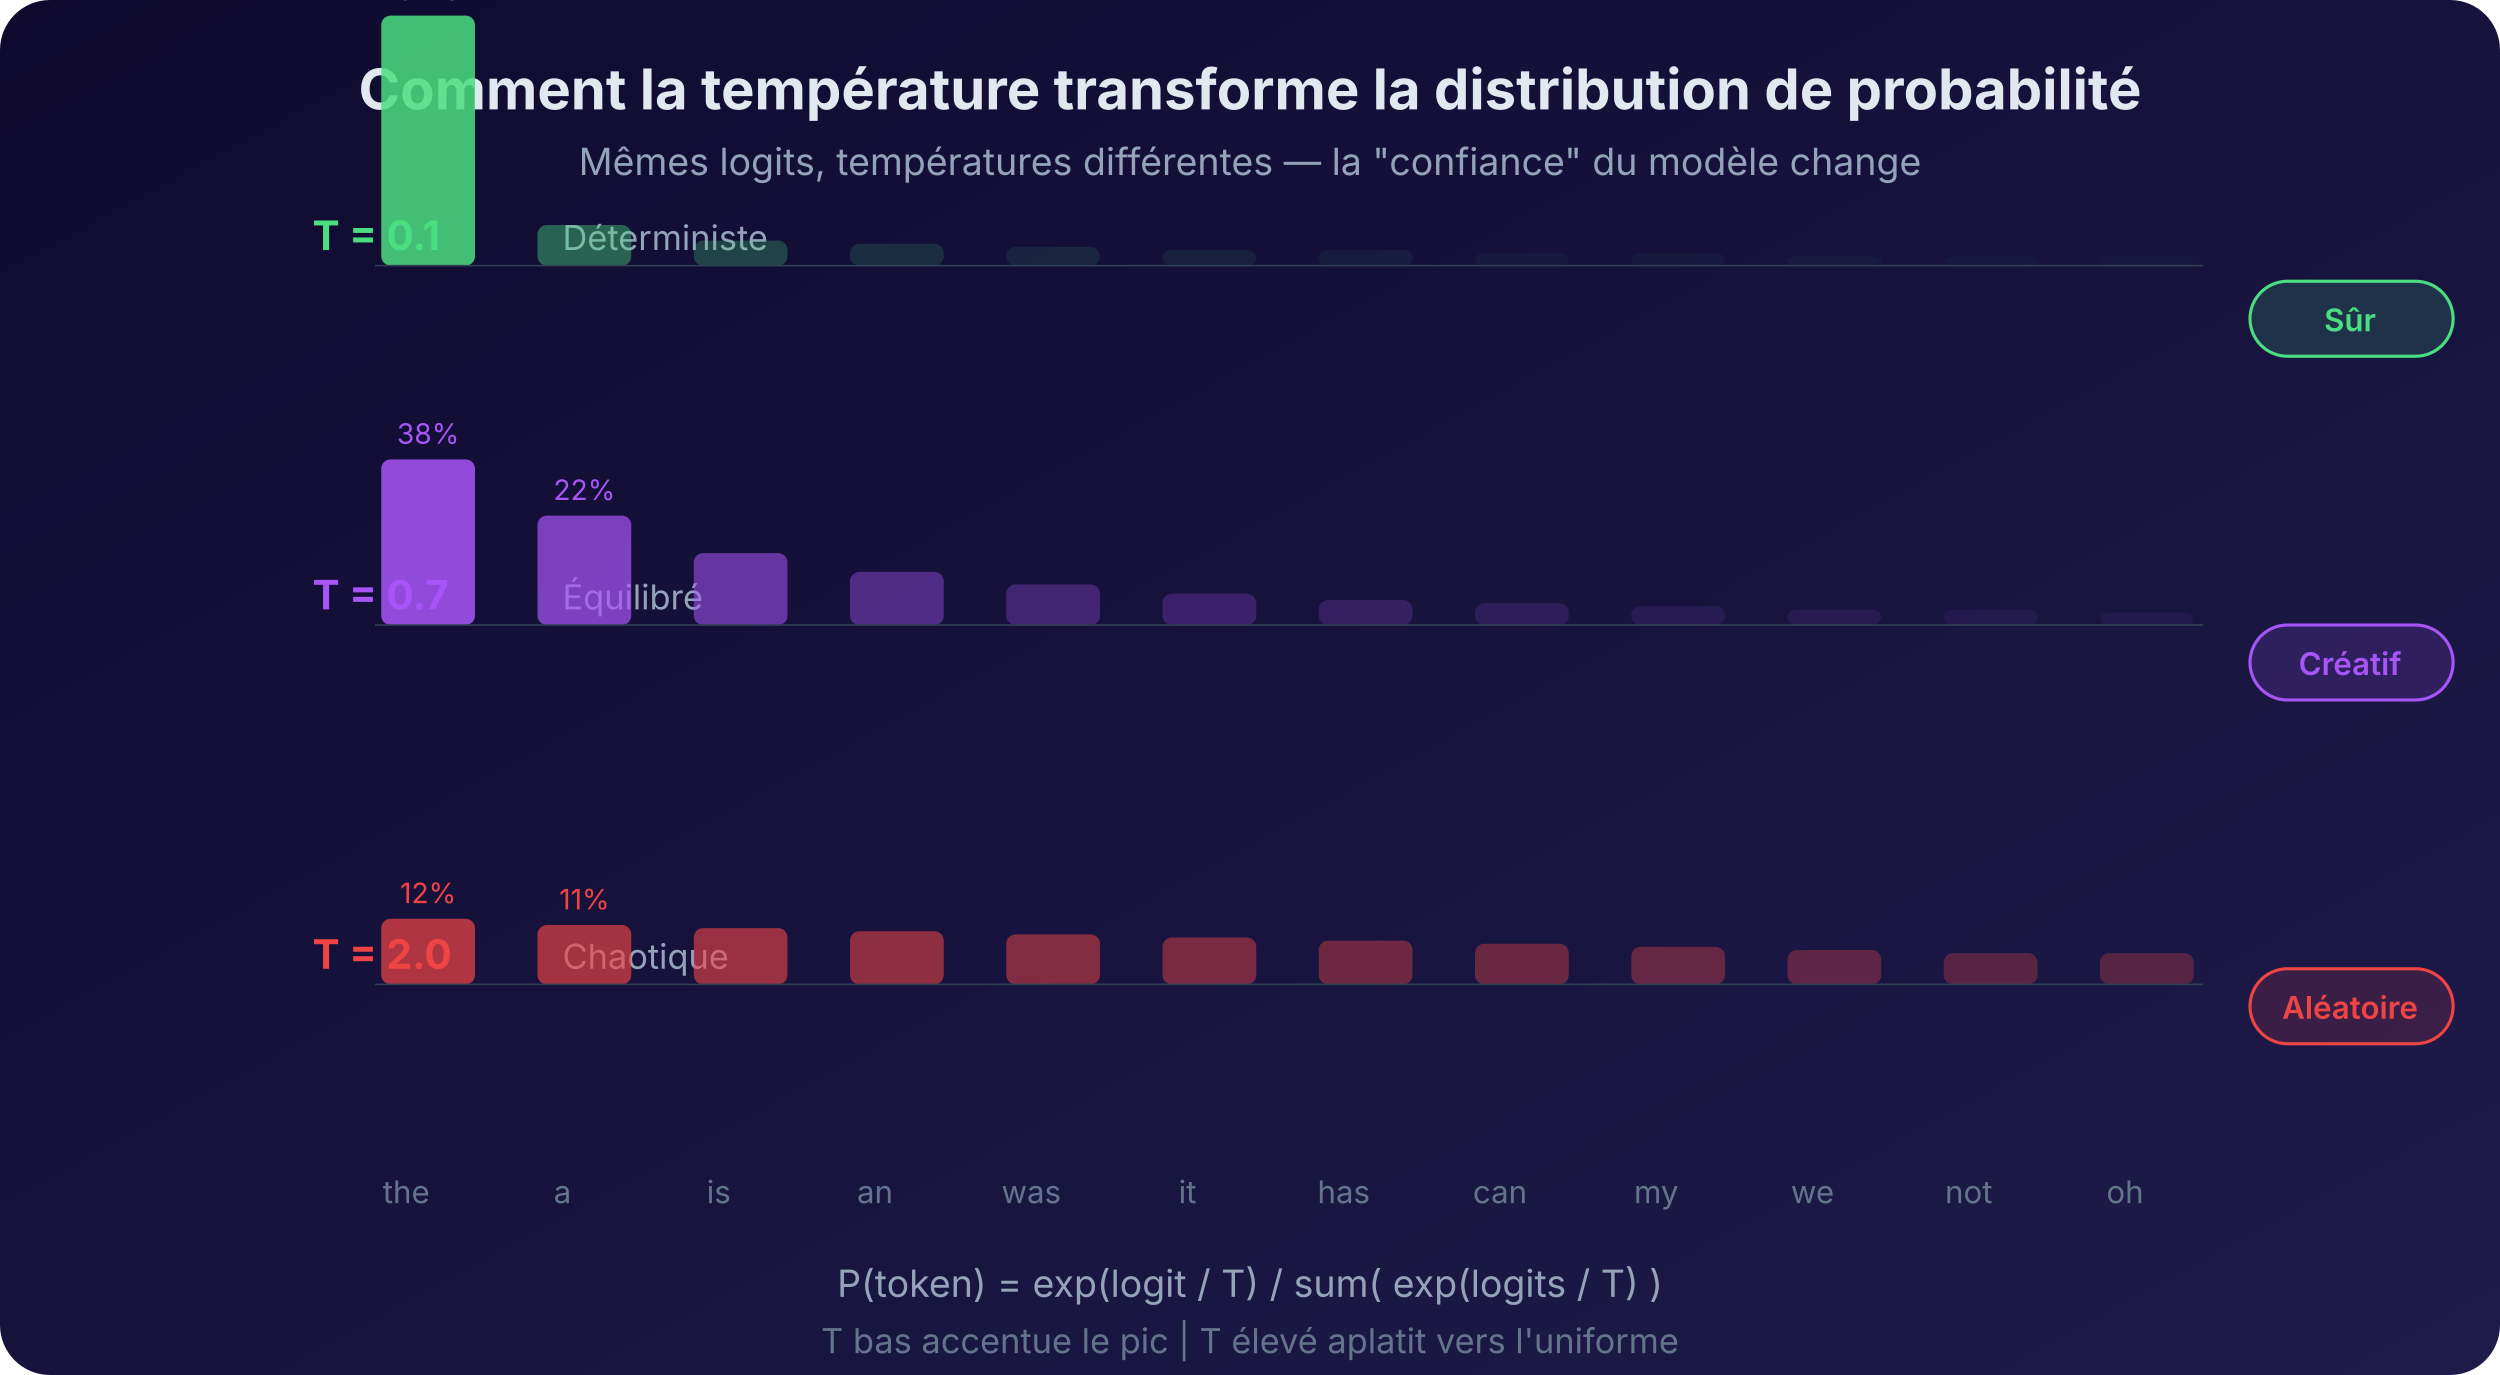
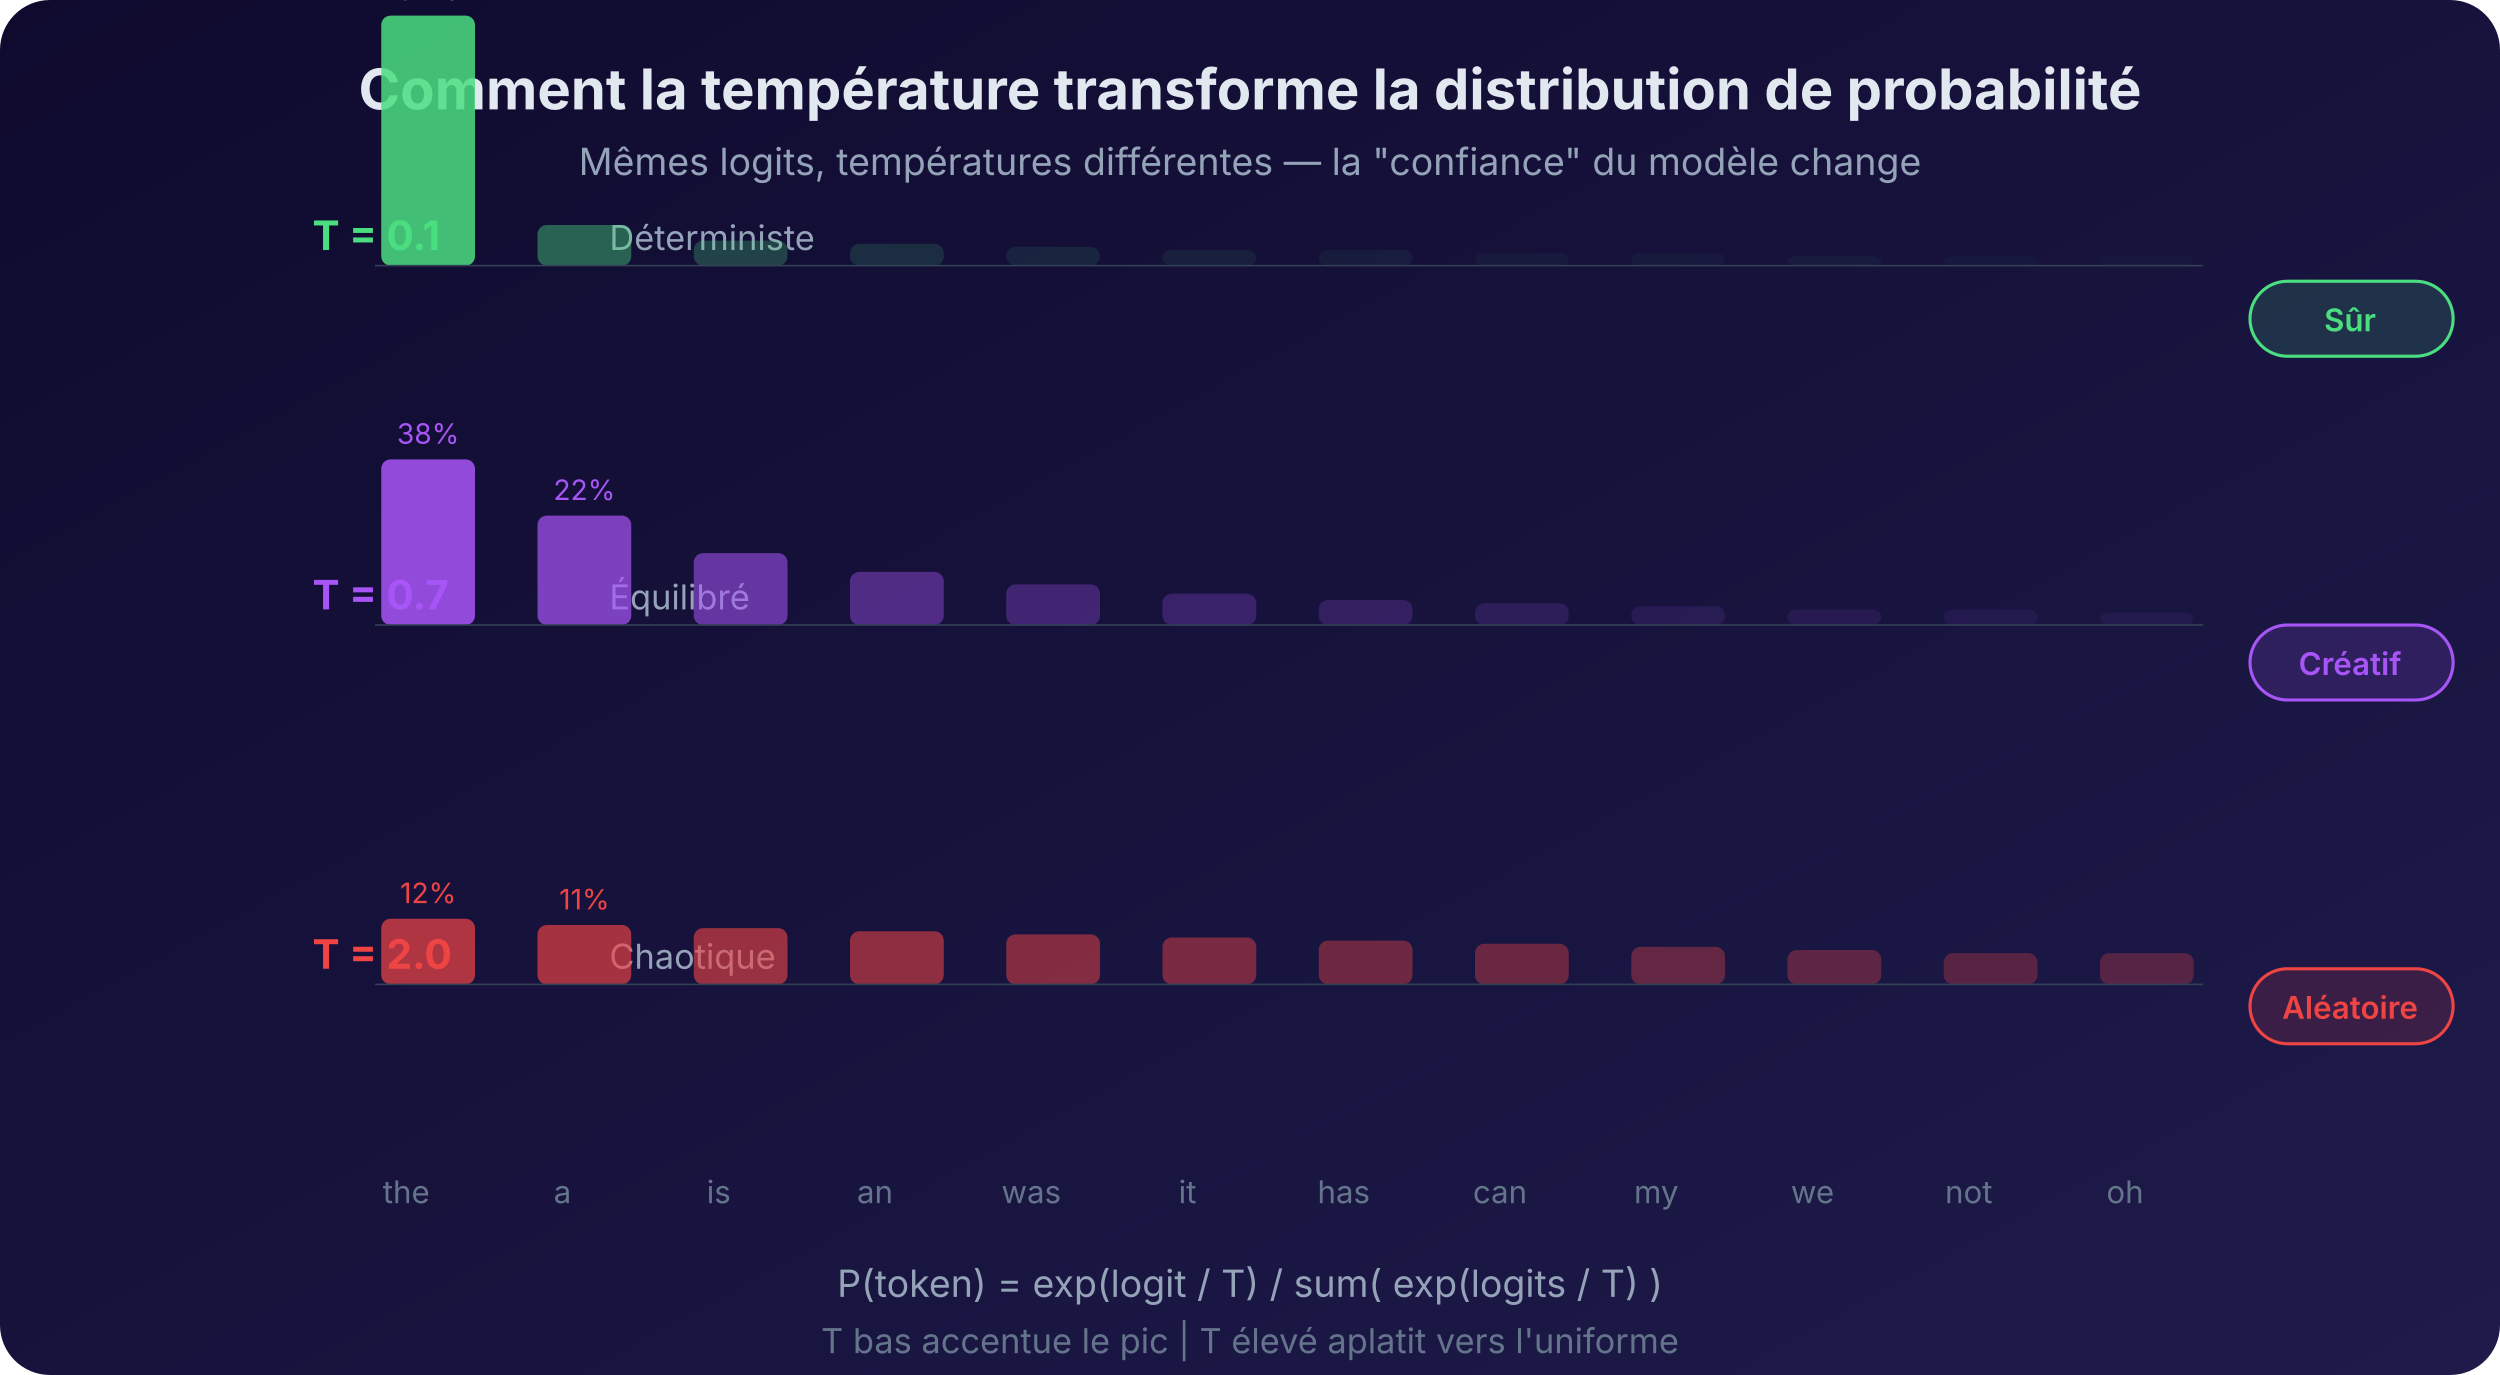
<svg xmlns="http://www.w3.org/2000/svg" viewBox="0 0 800 440" font-family="system-ui, -apple-system, sans-serif">
  <defs>
    <linearGradient id="bgT1" x1="0" y1="0" x2="1" y2="1">
      <stop offset="0%" stop-color="#0f0a2e" />
      <stop offset="100%" stop-color="#1e1b4b" />
    </linearGradient>
  </defs>
  <rect width="800" height="440" rx="16" fill="url(#bgT1)" />
  <text x="400" y="35" text-anchor="middle" font-size="18" font-weight="700" fill="#e2e8f0">Comment la température transforme la distribution de probabilité</text>
  <text x="400" y="56" text-anchor="middle" font-size="12" fill="#94a3b8">Mêmes logits, températures différentes — la "confiance" du modèle change</text>
  <g transform="translate(0, 370)">
    <text x="130" y="15" text-anchor="middle" font-size="10" fill="#64748b">the</text>
    <text x="180" y="15" text-anchor="middle" font-size="10" fill="#64748b">a</text>
    <text x="230" y="15" text-anchor="middle" font-size="10" fill="#64748b">is</text>
    <text x="280" y="15" text-anchor="middle" font-size="10" fill="#64748b">an</text>
    <text x="330" y="15" text-anchor="middle" font-size="10" fill="#64748b">was</text>
    <text x="380" y="15" text-anchor="middle" font-size="10" fill="#64748b">it</text>
    <text x="430" y="15" text-anchor="middle" font-size="10" fill="#64748b">has</text>
    <text x="480" y="15" text-anchor="middle" font-size="10" fill="#64748b">can</text>
    <text x="530" y="15" text-anchor="middle" font-size="10" fill="#64748b">my</text>
    <text x="580" y="15" text-anchor="middle" font-size="10" fill="#64748b">we</text>
    <text x="630" y="15" text-anchor="middle" font-size="10" fill="#64748b">not</text>
    <text x="680" y="15" text-anchor="middle" font-size="10" fill="#64748b">oh</text>
  </g>
  <g transform="translate(100, 80)">
    <text x="0" y="0" font-size="13" font-weight="700" fill="#4ade80">T = 0.1</text>
-     <text x="80" y="0" font-size="11" fill="#94a3b8">Déterministe</text>
+     <text x="95" y="0" font-size="11" fill="#94a3b8">Déterministe</text>
    <rect x="22" y="-75" width="30" height="80" rx="3" fill="#4ade80" opacity="0.85" />
    <text x="37" y="-80" text-anchor="middle" font-size="9" fill="#4ade80">92%</text>
    <rect x="72" y="-8" width="30" height="13" rx="3" fill="#4ade80" opacity="0.4" />
    <rect x="122" y="-3" width="30" height="8" rx="3" fill="#4ade80" opacity="0.25" />
    <rect x="172" y="-2" width="30" height="7" rx="3" fill="#4ade80" opacity="0.15" />
    <rect x="222" y="-1" width="30" height="6" rx="3" fill="#4ade80" opacity="0.1" />
    <rect x="272" y="0" width="30" height="5" rx="3" fill="#4ade80" opacity="0.08" />
    <rect x="322" y="0" width="30" height="5" rx="3" fill="#4ade80" opacity="0.06" />
    <rect x="372" y="1" width="30" height="4" rx="3" fill="#4ade80" opacity="0.05" />
    <rect x="422" y="1" width="30" height="4" rx="3" fill="#4ade80" opacity="0.04" />
    <rect x="472" y="2" width="30" height="3" rx="3" fill="#4ade80" opacity="0.04" />
    <rect x="522" y="2" width="30" height="3" rx="3" fill="#4ade80" opacity="0.03" />
    <rect x="572" y="2" width="30" height="3" rx="3" fill="#4ade80" opacity="0.03" />
    <line x1="20" y1="5" x2="605" y2="5" stroke="#334155" stroke-width="0.5" />
  </g>
  <g transform="translate(100, 195)">
    <text x="0" y="0" font-size="13" font-weight="700" fill="#a855f7">T = 0.7</text>
-     <text x="80" y="0" font-size="11" fill="#94a3b8">Équilibré</text>
+     <text x="95" y="0" font-size="11" fill="#94a3b8">Équilibré</text>
    <rect x="22" y="-48" width="30" height="53" rx="3" fill="#a855f7" opacity="0.85" />
    <text x="37" y="-53" text-anchor="middle" font-size="9" fill="#a855f7">38%</text>
    <rect x="72" y="-30" width="30" height="35" rx="3" fill="#a855f7" opacity="0.7" />
    <text x="87" y="-35" text-anchor="middle" font-size="9" fill="#a855f7">22%</text>
    <rect x="122" y="-18" width="30" height="23" rx="3" fill="#a855f7" opacity="0.55" />
    <rect x="172" y="-12" width="30" height="17" rx="3" fill="#a855f7" opacity="0.4" />
    <rect x="222" y="-8" width="30" height="13" rx="3" fill="#a855f7" opacity="0.3" />
    <rect x="272" y="-5" width="30" height="10" rx="3" fill="#a855f7" opacity="0.25" />
    <rect x="322" y="-3" width="30" height="8" rx="3" fill="#a855f7" opacity="0.2" />
    <rect x="372" y="-2" width="30" height="7" rx="3" fill="#a855f7" opacity="0.15" />
    <rect x="422" y="-1" width="30" height="6" rx="3" fill="#a855f7" opacity="0.12" />
    <rect x="472" y="0" width="30" height="5" rx="3" fill="#a855f7" opacity="0.1" />
    <rect x="522" y="0" width="30" height="5" rx="3" fill="#a855f7" opacity="0.08" />
    <rect x="572" y="1" width="30" height="4" rx="3" fill="#a855f7" opacity="0.06" />
    <line x1="20" y1="5" x2="605" y2="5" stroke="#334155" stroke-width="0.5" />
  </g>
  <g transform="translate(100, 310)">
    <text x="0" y="0" font-size="13" font-weight="700" fill="#ef4444">T = 2.0</text>
-     <text x="80" y="0" font-size="11" fill="#94a3b8">Chaotique</text>
+     <text x="95" y="0" font-size="11" fill="#94a3b8">Chaotique</text>
    <rect x="22" y="-16" width="30" height="21" rx="3" fill="#ef4444" opacity="0.7" />
    <text x="37" y="-21" text-anchor="middle" font-size="9" fill="#ef4444">12%</text>
    <rect x="72" y="-14" width="30" height="19" rx="3" fill="#ef4444" opacity="0.65" />
    <text x="87" y="-19" text-anchor="middle" font-size="9" fill="#ef4444">11%</text>
    <rect x="122" y="-13" width="30" height="18" rx="3" fill="#ef4444" opacity="0.6" />
    <rect x="172" y="-12" width="30" height="17" rx="3" fill="#ef4444" opacity="0.55" />
    <rect x="222" y="-11" width="30" height="16" rx="3" fill="#ef4444" opacity="0.5" />
    <rect x="272" y="-10" width="30" height="15" rx="3" fill="#ef4444" opacity="0.45" />
    <rect x="322" y="-9" width="30" height="14" rx="3" fill="#ef4444" opacity="0.4" />
    <rect x="372" y="-8" width="30" height="13" rx="3" fill="#ef4444" opacity="0.38" />
    <rect x="422" y="-7" width="30" height="12" rx="3" fill="#ef4444" opacity="0.35" />
    <rect x="472" y="-6" width="30" height="11" rx="3" fill="#ef4444" opacity="0.32" />
    <rect x="522" y="-5" width="30" height="10" rx="3" fill="#ef4444" opacity="0.3" />
    <rect x="572" y="-5" width="30" height="10" rx="3" fill="#ef4444" opacity="0.28" />
    <line x1="20" y1="5" x2="605" y2="5" stroke="#334155" stroke-width="0.5" />
  </g>
  <g transform="translate(720, 90)">
    <rect x="0" y="0" width="65" height="24" rx="12" fill="rgba(74,222,128,0.15)" stroke="#4ade80" stroke-width="1" />
    <text x="32" y="16" text-anchor="middle" font-size="10" font-weight="600" fill="#4ade80">Sûr</text>
  </g>
  <g transform="translate(720, 200)">
    <rect x="0" y="0" width="65" height="24" rx="12" fill="rgba(168,85,247,0.15)" stroke="#a855f7" stroke-width="1" />
    <text x="32" y="16" text-anchor="middle" font-size="10" font-weight="600" fill="#a855f7">Créatif</text>
  </g>
  <g transform="translate(720, 310)">
    <rect x="0" y="0" width="65" height="24" rx="12" fill="rgba(239,68,68,0.15)" stroke="#ef4444" stroke-width="1" />
    <text x="32" y="16" text-anchor="middle" font-size="10" font-weight="600" fill="#ef4444">Aléatoire</text>
  </g>
  <text x="400" y="415" text-anchor="middle" font-size="12" fill="#94a3b8">P(token) = exp(logit / T) / sum( exp(logits / T) )</text>
  <text x="400" y="433" text-anchor="middle" font-size="11" fill="#64748b">T bas accentue le pic | T élevé aplatit vers l'uniforme</text>
</svg>
